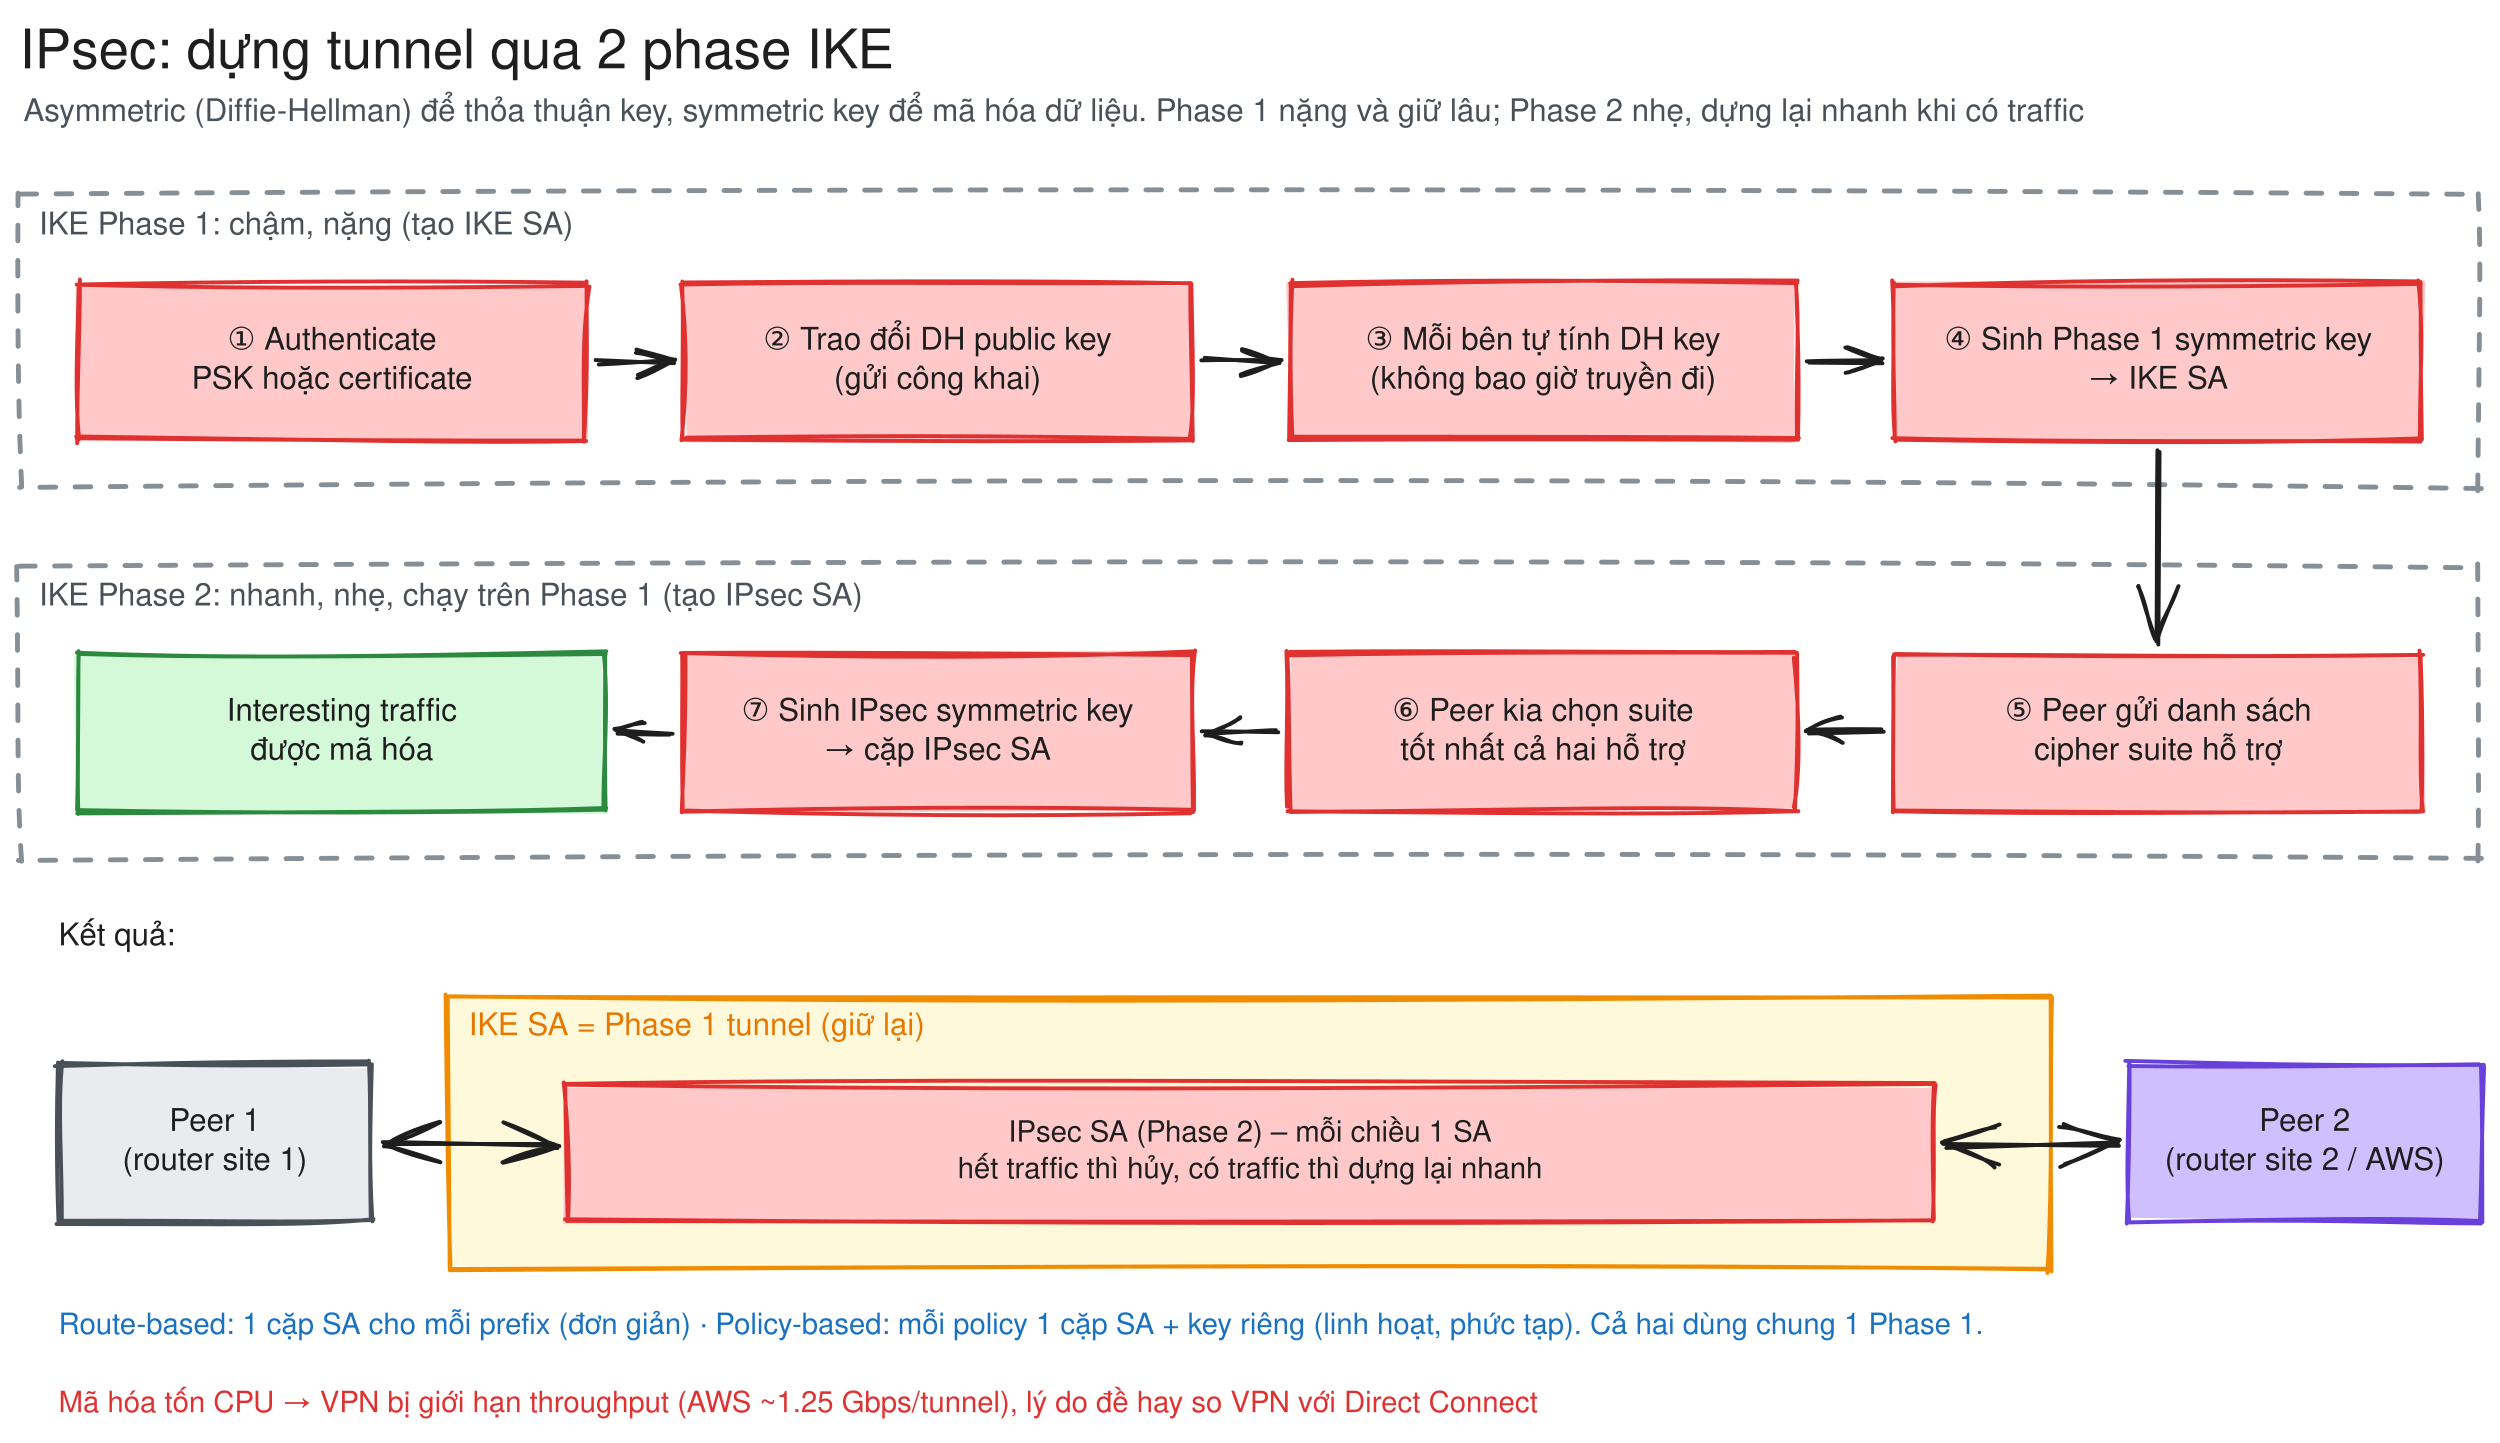
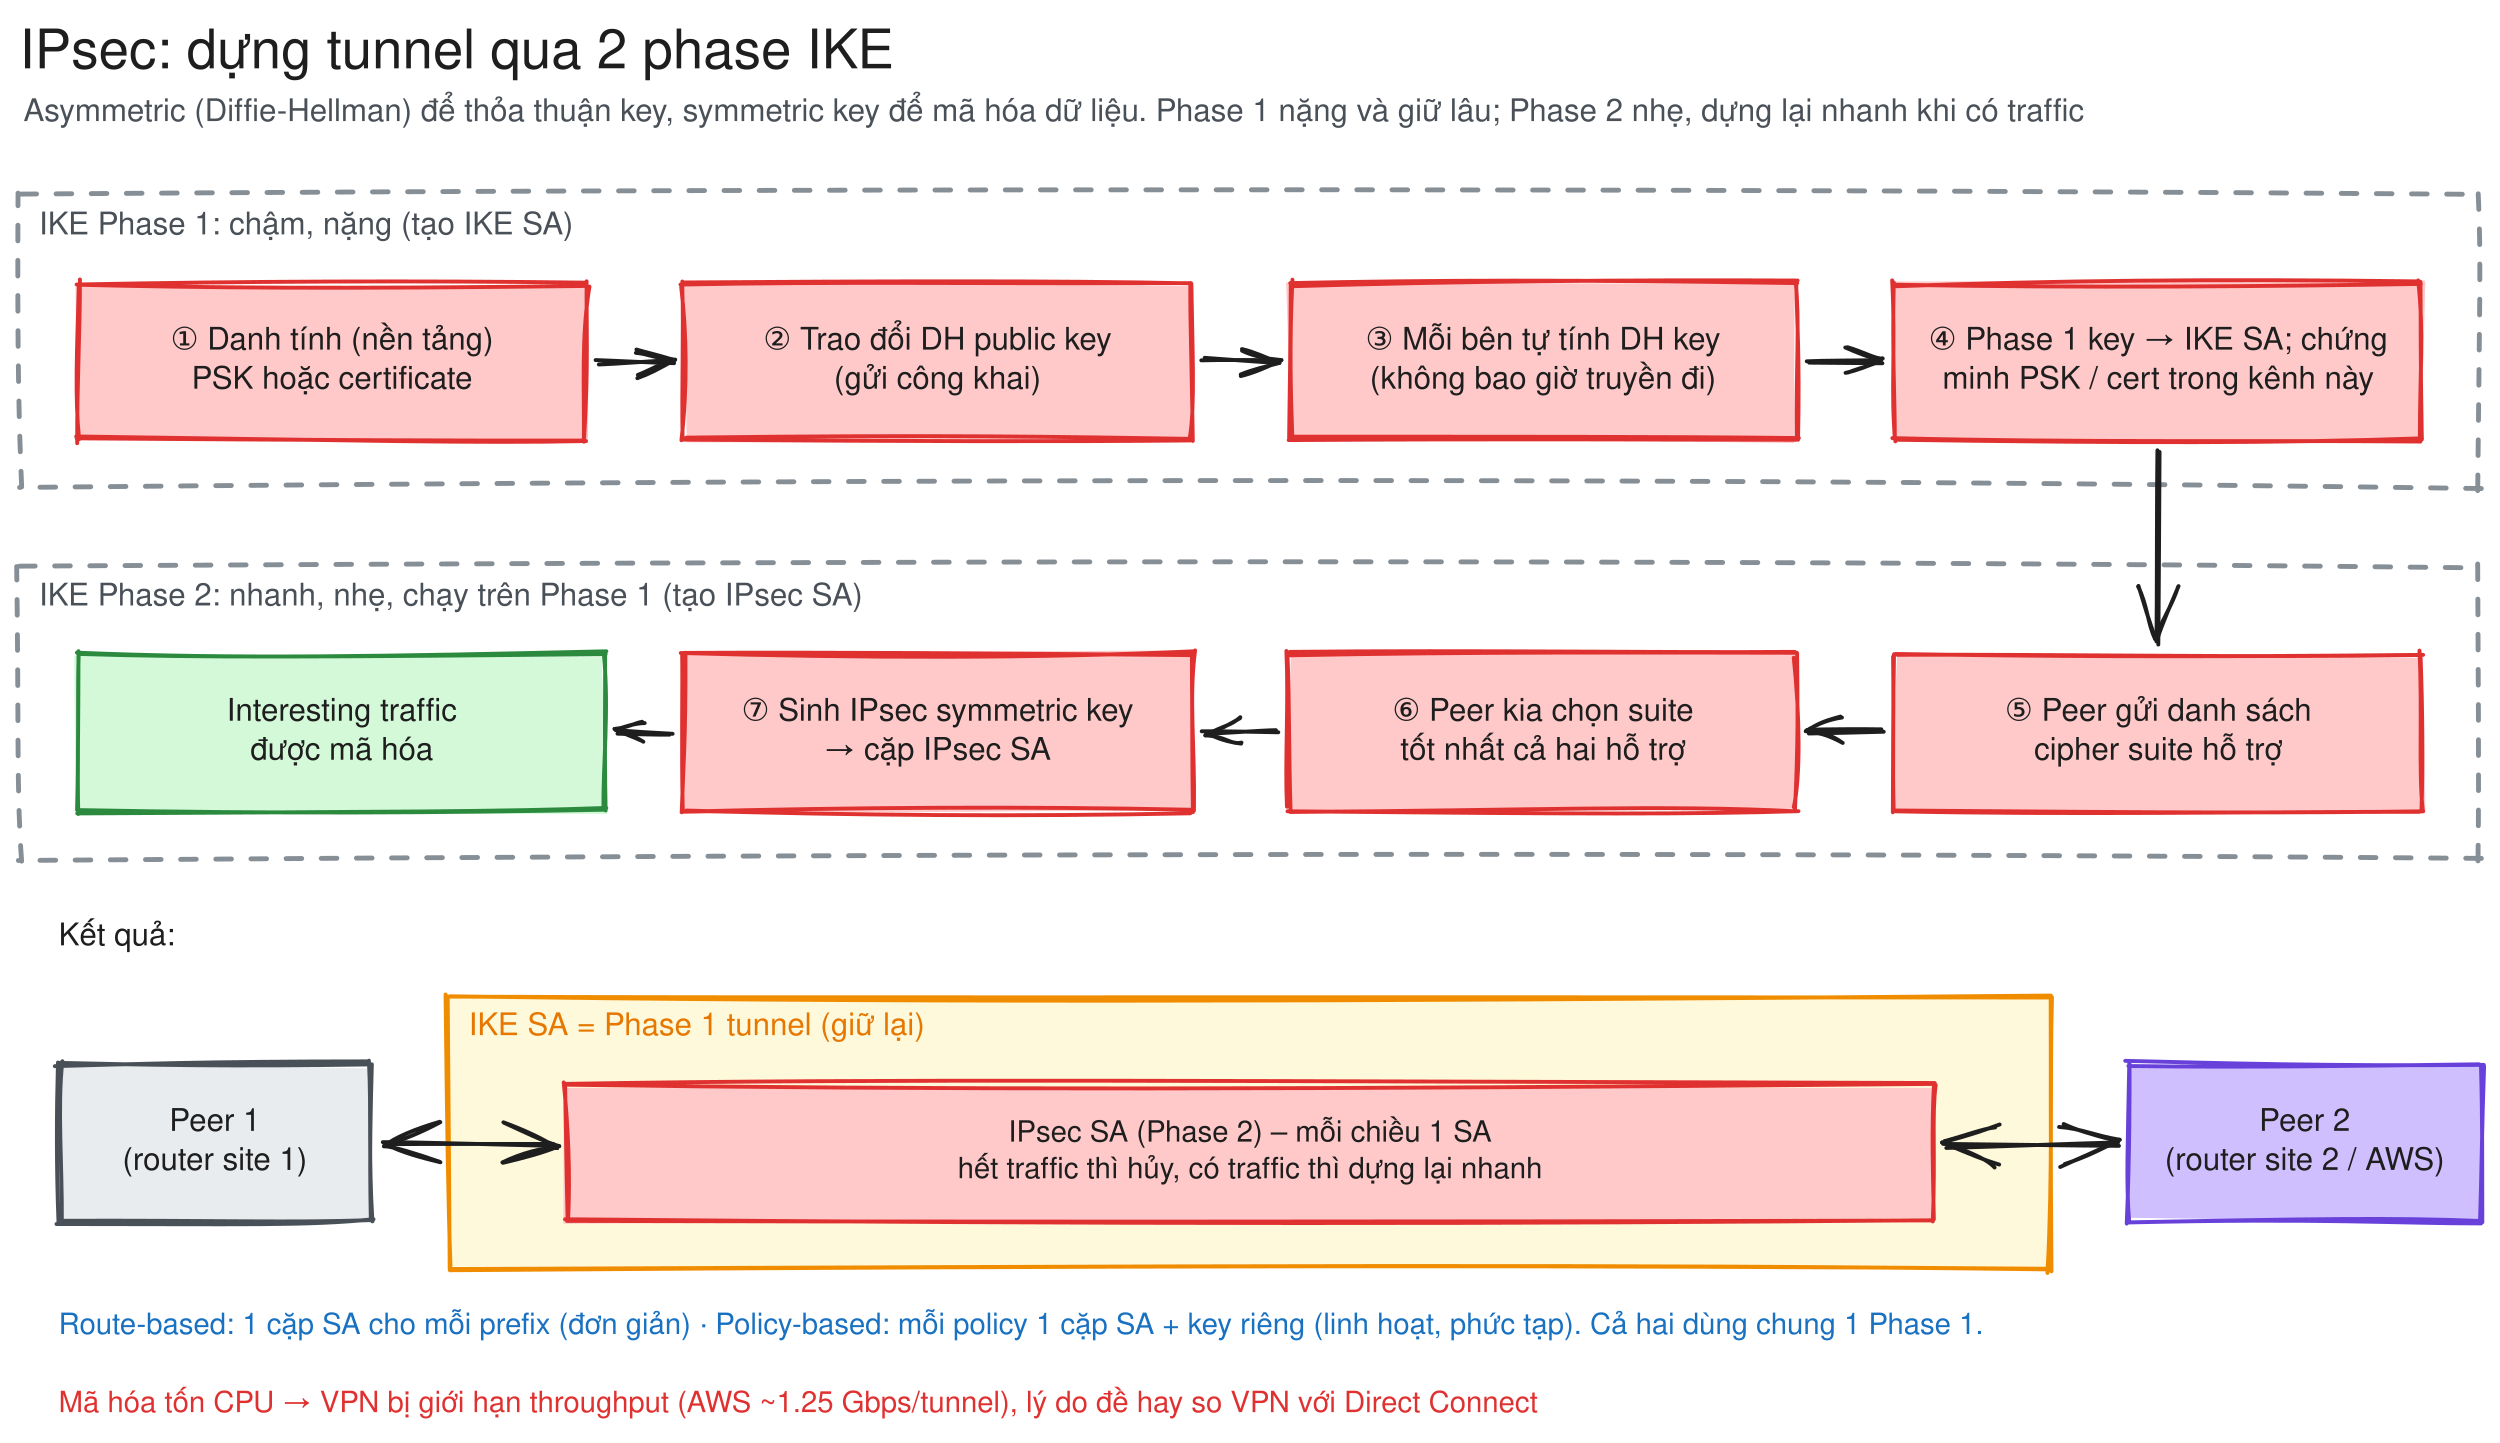
<svg xmlns="http://www.w3.org/2000/svg" version="1.1" viewBox="0 0 1280 738.75" width="1280" height="738.75">
  <defs>
    <style>
      @font-face {
        font-family: "Virgil";
        src: url("https://excalidraw.com/Virgil.woff2");
      }
      @font-face {
        font-family: "Cascadia";
        src: url("https://excalidraw.com/Cascadia.woff2");
      }
    </style>
  </defs>
  <rect x="0" y="0" width="1280" height="738.75" fill="#ffffff" />
  <g transform="translate(10 10) rotate(0 224.56 17.5)">
    <text x="0" y="25" font-family="Helvetica, Segoe UI Emoji" font-size="28px" fill="#1e1e1e" text-anchor="start" style="white-space: pre;" direction="ltr">IPsec: dựng tunnel qua 2 phase IKE</text>
  </g>
  <g transform="translate(12 48) rotate(0 554 10)">
    <text x="0" y="14" font-family="Helvetica, Segoe UI Emoji" font-size="16px" fill="#495057" text-anchor="start" style="white-space: pre;" direction="ltr">Asymmetric (Diffie-Hellman) để thỏa thuận key, symmetric key để mã hóa dữ liệu. Phase 1 nặng và giữ lâu; Phase 2 nhẹ, dựng lại nhanh khi có traffic</text>
  </g>
  <g stroke-linecap="round" transform="translate(10 100) rotate(0 630 75)">
    <path d="M0.71 -0.63 C464.02 -4.03, 927.83 -3.16, 1259.82 -0.49 M1258.85 -0.78 C1260.44 31.2, 1259.4 64.14, 1258.58 151.67 M1260.43 150.13 C873.93 144.63, 488.1 144.88, 0.03 149.57 M1.09 149.29 C-0.16 119.95, -1.25 86.04, -0.77 -1.11" stroke="#868e96" stroke-width="2.5" fill="none" stroke-dasharray="8 10" />
  </g>
  <g transform="translate(20 106) rotate(0 137.2 10)">
    <text x="0" y="14" font-family="Helvetica, Segoe UI Emoji" font-size="16px" fill="#495057" text-anchor="start" style="white-space: pre;" direction="ltr">IKE Phase 1: chậm, nặng (tạo IKE SA)</text>
  </g>
  <g stroke-linecap="round" transform="translate(10 290) rotate(0 630 75)">
    <path d="M-0.01 -0.13 C427.89 -2.65, 854.19 -3.87, 1259.86 0.74 M1258.57 -1.24 C1258.76 53.17, 1259.38 107.3, 1258.72 151.27 M1260.47 149.49 C871.34 146.32, 483.94 146.92, -0.59 150.56 M1.07 150.92 C-1.59 115.81, -0.29 81.95, -1.46 0.07" stroke="#868e96" stroke-width="2.5" fill="none" stroke-dasharray="8 10" />
  </g>
  <g transform="translate(20 296) rotate(0 214.72 10)">
    <text x="0" y="14" font-family="Helvetica, Segoe UI Emoji" font-size="16px" fill="#495057" text-anchor="start" style="white-space: pre;" direction="ltr">IKE Phase 2: nhanh, nhẹ, chạy trên Phase 1 (tạo IPsec SA)</text>
  </g>
  <g stroke-linecap="round" transform="translate(230 510) rotate(0 410 70)">
    <path d="M-0.03 0.23 L820.65 -0.53 L821.07 139.58 L0.51 138.26" stroke="none" stroke-width="0" fill="#fff9db" />
    <path d="M-0.57 0.26 C168.9 1, 337.67 0.37, 820.24 0.72 M0.25 0.1 C213.9 3.12, 426.84 3.25, 820.02 -0.28 M820.61 0.57 C819.43 43.02, 821.13 90.14, 818.3 141.76 M819.94 0.23 C820.08 38.2, 819.82 76, 820.34 140.92 M819.98 139.95 C603.61 137.09, 386.15 138.25, 0.54 139.72 M820.34 139.61 C582.85 137.75, 345.83 137.85, 0.32 140.36 M0.65 138.06 C-0.6 104.76, -1.06 68.86, -1.88 -0.84 M0.24 139.79 C0.1 111.26, -0.09 82.52, -0.77 0.2" stroke="#f08c00" stroke-width="2" fill="none" />
  </g>
  <g transform="translate(240 516) rotate(0 118.32 10)">
    <text x="0" y="14" font-family="Helvetica, Segoe UI Emoji" font-size="16px" fill="#e67700" text-anchor="start" style="white-space: pre;" direction="ltr">IKE SA = Phase 1 tunnel (giữ lại)</text>
  </g>
  <g stroke-linecap="round" transform="translate(40 145) rotate(0 130 40)">
    <path d="M-1.4 1.72 L261.42 1.7 L261.08 81.85 L-0.21 80.1" stroke="none" stroke-width="0" fill="#ffc9c9" />
    <path d="M0.87 0.82 C65.9 2.35, 130.26 2.98, 259.76 1.42 M-0.76 0.67 C85.17 -1, 171.82 -1.39, 259.72 -0.29 M261.8 1.74 C257.48 28.09, 259.23 53.58, 258.94 81.16 M260.33 -0.99 C260.17 20.56, 261.29 42.94, 259.08 79.07 M260.04 80.82 C204.6 82, 146.24 80.51, -0.98 78.46 M259.42 80.55 C192.14 80.71, 125.39 80.31, -0.75 79.43 M-0.48 81.96 C-0.6 51.46, 0.97 25.12, 0.92 -1.91 M0.51 79.9 C-1.71 58.13, -0.6 35.6, 0.38 0.64" stroke="#e03131" stroke-width="2" fill="none" />
  </g>
-   <g transform="translate(90.24 165) rotate(0 79.76 20)">
-     <text x="79.76" y="14" font-family="Helvetica, Segoe UI Emoji" font-size="16px" fill="#1e1e1e" text-anchor="middle" style="white-space: pre;" direction="ltr">① Authenticate</text>
-     <text x="79.76" y="34" font-family="Helvetica, Segoe UI Emoji" font-size="16px" fill="#1e1e1e" text-anchor="middle" style="white-space: pre;" direction="ltr">PSK hoặc certificate</text>
+   <g transform="translate(82.27 165) rotate(0 87.73 20)">
+     <text x="87.73" y="14" font-family="Helvetica, Segoe UI Emoji" font-size="16px" fill="#1e1e1e" text-anchor="middle" style="white-space: pre;" direction="ltr">① Danh tính (nền tảng)</text>
+     <text x="87.73" y="34" font-family="Helvetica, Segoe UI Emoji" font-size="16px" fill="#1e1e1e" text-anchor="middle" style="white-space: pre;" direction="ltr">PSK hoặc certificate</text>
  </g>
  <g stroke-linecap="round" transform="translate(350 145) rotate(0 130 40)">
    <path d="M0.44 -0.93 L258.94 1.51 L259.48 81.15 L1.62 81.52" stroke="none" stroke-width="0" fill="#ffc9c9" />
    <path d="M-1.59 0.7 C74.96 -0.88, 153.24 0.3, 258.81 -0.03 M0.28 -0.38 C96.56 -1.04, 192.56 -1.43, 259.92 0.09 M259.99 0.64 C260.41 31.97, 261.97 63.39, 259.13 79.41 M259.45 -0.13 C259.28 18.83, 260.1 39.37, 260.72 80.76 M259.32 79.69 C195.31 78.71, 134.08 77.47, 1.44 79.06 M259.76 80.51 C192.03 81.14, 122.34 81.02, -0.48 80.09 M-1.11 80.41 C2.05 52.64, 1.58 25.9, -1.22 1.99 M-0.49 80.04 C-1.06 53.99, 0.08 26.5, -0.65 -0.87" stroke="#e03131" stroke-width="2" fill="none" />
  </g>
  <g transform="translate(390.24 165) rotate(0 89.76 20)">
    <text x="89.76" y="14" font-family="Helvetica, Segoe UI Emoji" font-size="16px" fill="#1e1e1e" text-anchor="middle" style="white-space: pre;" direction="ltr">② Trao đổi DH public key</text>
    <text x="89.76" y="34" font-family="Helvetica, Segoe UI Emoji" font-size="16px" fill="#1e1e1e" text-anchor="middle" style="white-space: pre;" direction="ltr">(gửi công khai)</text>
  </g>
  <g stroke-linecap="round" transform="translate(660 145) rotate(0 130 40)">
    <path d="M-1.52 -0.38 L258.86 0.41 L258.48 81.85 L1.04 78.4" stroke="none" stroke-width="0" fill="#ffc9c9" />
    <path d="M1.21 1.56 C85.8 -0.98, 170.82 -1.8, 260.38 -1.37 M0.59 -0.05 C73.42 -1.62, 145.7 -1.84, 260.15 -0.04 M259.36 -0.87 C261.55 20.24, 259.51 42.19, 259.89 79.43 M259.66 -0.57 C260.01 18.87, 261.5 36.34, 260.6 80.17 M261.01 79.28 C188.2 78.5, 117.04 78.62, 1.39 78.59 M259.57 80.16 C188.06 80.15, 115.4 79.6, -0.2 80.32 M1.67 79.19 C0.83 55.32, 0.13 31.1, 1.73 -1.82 M0.02 79.28 C0.24 56.69, 0.81 33.42, 0.87 0.38" stroke="#e03131" stroke-width="2" fill="none" />
  </g>
  <g transform="translate(698.72 165) rotate(0 91.28 20)">
    <text x="91.28" y="14" font-family="Helvetica, Segoe UI Emoji" font-size="16px" fill="#1e1e1e" text-anchor="middle" style="white-space: pre;" direction="ltr">③ Mỗi bên tự tính DH key</text>
    <text x="91.28" y="34" font-family="Helvetica, Segoe UI Emoji" font-size="16px" fill="#1e1e1e" text-anchor="middle" style="white-space: pre;" direction="ltr">(không bao giờ truyền đi)</text>
  </g>
  <g stroke-linecap="round" transform="translate(970 145) rotate(0 135 40)">
    <path d="M-0.84 -0.89 L271.79 -1.41 L269.71 80.32 L-1.25 79.97" stroke="none" stroke-width="0" fill="#ffc9c9" />
    <path d="M0.86 1.56 C81.28 -1.32, 161.46 -2.33, 268.7 -0.93 M-0.27 0.77 C96.92 2.55, 193.51 1.61, 269.47 0.37 M268.09 -1.43 C271.09 24.59, 268.95 47.28, 268.96 78.09 M269.3 -0.65 C269.49 16.68, 269.13 33.55, 269.98 80.04 M269.25 81.08 C182.11 80.32, 94.26 81.74, -1.11 79.31 M270.07 79.43 C196.52 81.94, 123.91 81.9, 0.42 80.15 M0.42 80.98 C-2.12 56.61, 0.65 33.77, -1.22 -1.45 M0.16 79.04 C0.15 58.42, -1.22 36.85, -0.39 -0.35" stroke="#e03131" stroke-width="2" fill="none" />
  </g>
-   <g transform="translate(991.32 165) rotate(0 113.68 20)">
-     <text x="113.68" y="14" font-family="Helvetica, Segoe UI Emoji" font-size="16px" fill="#1e1e1e" text-anchor="middle" style="white-space: pre;" direction="ltr">④ Sinh Phase 1 symmetric key</text>
-     <text x="113.68" y="34" font-family="Helvetica, Segoe UI Emoji" font-size="16px" fill="#1e1e1e" text-anchor="middle" style="white-space: pre;" direction="ltr">→ IKE SA</text>
+   <g transform="translate(983.2 165) rotate(0 121.8 20)">
+     <text x="121.8" y="14" font-family="Helvetica, Segoe UI Emoji" font-size="16px" fill="#1e1e1e" text-anchor="middle" style="white-space: pre;" direction="ltr">④ Phase 1 key → IKE SA; chứng</text>
+     <text x="121.8" y="34" font-family="Helvetica, Segoe UI Emoji" font-size="16px" fill="#1e1e1e" text-anchor="middle" style="white-space: pre;" direction="ltr">minh PSK / cert trong kênh này</text>
  </g>
  <g stroke-linecap="round" transform="translate(970 335) rotate(0 135 40)">
    <path d="M1.29 1.03 L270.25 1.79 L271.82 80.1 L-1.82 79.66" stroke="none" stroke-width="0" fill="#ffc9c9" />
    <path d="M1.45 0.27 C88.21 -0.08, 175.99 1.8, 269.12 0.36 M0.53 -0.17 C70.92 0.93, 141.88 1.6, 270.65 0.29 M268.77 -1.89 C270.3 28.44, 268.24 60.9, 270.44 79.43 M269.28 -0.04 C270.39 28.79, 270.56 57.72, 269.78 80.47 M268.77 80.65 C178.87 80.62, 89.63 82.27, 0.66 80.4 M270.7 80.39 C207.95 81.24, 145.18 81.14, -0.21 79.97 M-0.43 79.54 C-1.11 57.39, -0.3 34.9, -0.75 1.2 M-0.86 80.9 C-0.8 52.54, -0.67 23.95, -0.27 -0.05" stroke="#e03131" stroke-width="2" fill="none" />
  </g>
  <g transform="translate(1028.28 355) rotate(0 76.72 20)">
    <text x="76.72" y="14" font-family="Helvetica, Segoe UI Emoji" font-size="16px" fill="#1e1e1e" text-anchor="middle" style="white-space: pre;" direction="ltr">⑤ Peer gửi danh sách</text>
    <text x="76.72" y="34" font-family="Helvetica, Segoe UI Emoji" font-size="16px" fill="#1e1e1e" text-anchor="middle" style="white-space: pre;" direction="ltr">cipher suite hỗ trợ</text>
  </g>
  <g stroke-linecap="round" transform="translate(660 335) rotate(0 130 40)">
    <path d="M0.92 -1.95 L259.22 -0.27 L259.42 79.1 L-0.68 80.49" stroke="none" stroke-width="0" fill="#ffc9c9" />
    <path d="M0.4 -1.24 C95.71 -2.25, 192.61 -0.71, 258.9 -1.25 M-0.52 0.54 C94.58 -1.36, 188.87 -0.9, 259.99 -0.78 M258.4 1.75 C261.53 31.38, 261.85 62.82, 258.43 78.27 M260.13 -0.56 C260.34 24.17, 260.7 46.91, 259.03 79.45 M259.61 80.38 C190.94 76.96, 124.52 79.98, 0.57 80.73 M260.8 80.32 C206.17 81.96, 153.04 81.83, -0.78 80.38 M-1.08 78.04 C-2.19 54.35, -0.11 25.08, -1.37 -1.71 M0.79 80.33 C-0.17 51.61, 0.22 24.61, -0.81 0.18" stroke="#e03131" stroke-width="2" fill="none" />
  </g>
  <g transform="translate(708.56 355) rotate(0 81.44 20)">
    <text x="81.44" y="14" font-family="Helvetica, Segoe UI Emoji" font-size="16px" fill="#1e1e1e" text-anchor="middle" style="white-space: pre;" direction="ltr">⑥ Peer kia chọn suite</text>
    <text x="81.44" y="34" font-family="Helvetica, Segoe UI Emoji" font-size="16px" fill="#1e1e1e" text-anchor="middle" style="white-space: pre;" direction="ltr">tốt nhất cả hai hỗ trợ</text>
  </g>
  <g stroke-linecap="round" transform="translate(350 335) rotate(0 130 40)">
    <path d="M0.22 -0.55 L258.9 -2 L260.61 79.67 L-0.9 81.76" stroke="none" stroke-width="0" fill="#ffc9c9" />
    <path d="M-1.45 -0.67 C89.54 1.96, 181.1 2.19, 261.36 -1.55 M0.23 -0.72 C76.96 -1.08, 153.53 -0.55, 260.36 0.43 M261.88 -1.98 C258.65 22.73, 261.8 46.02, 261.31 80.08 M260.16 -0.26 C260.48 26.67, 260.37 56.04, 260.76 80.86 M259.42 81.41 C172.73 83.21, 86.3 82.48, 1.35 79.99 M260.3 79.59 C174.27 77.82, 87.81 78.32, -0.64 80.58 M-0.98 80.9 C-0.35 61.61, 1.18 43.04, 0.97 -0.03 M-0.43 79.45 C-1.19 48.28, -0.42 16.6, -0.74 -0.43" stroke="#e03131" stroke-width="2" fill="none" />
  </g>
  <g transform="translate(375.52 355) rotate(0 104.48 20)">
    <text x="104.48" y="14" font-family="Helvetica, Segoe UI Emoji" font-size="16px" fill="#1e1e1e" text-anchor="middle" style="white-space: pre;" direction="ltr">⑦ Sinh IPsec symmetric key</text>
    <text x="104.48" y="34" font-family="Helvetica, Segoe UI Emoji" font-size="16px" fill="#1e1e1e" text-anchor="middle" style="white-space: pre;" direction="ltr">→ cặp IPsec SA</text>
  </g>
  <g stroke-linecap="round" transform="translate(40 335) rotate(0 135 40)">
    <path d="M-1.99 0.79 L268.06 1.36 L270.95 81.8 L-1.38 81.2" stroke="none" stroke-width="0" fill="#d3f9d8" />
    <path d="M-0.63 -0.84 C80.33 2.56, 158.5 1.03, 270.45 -1.54 M0.78 -0.17 C62.62 1.8, 126 1.34, 270.11 -0.07 M269.16 -0.12 C272 29.45, 268.54 57.59, 269.02 79.52 M269.83 0.92 C269.92 23.01, 269.41 45.03, 270.08 79.96 M270.43 78.66 C215.91 80.63, 161.95 80.58, -0.46 81.47 M270.13 79.57 C186.24 81.16, 102.43 81.72, -0.15 79.76 M0.07 81.77 C-0.45 60.14, 0.15 40.24, 0.2 -1.6 M-0.54 79.68 C0.41 49.56, -0.37 17.25, 0.28 0.66" stroke="#2b8a3e" stroke-width="2" fill="none" />
  </g>
  <g transform="translate(101.96 355) rotate(0 73.04 20)">
    <text x="73.04" y="14" font-family="Helvetica, Segoe UI Emoji" font-size="16px" fill="#1e1e1e" text-anchor="middle" style="white-space: pre;" direction="ltr">Interesting traffic</text>
    <text x="73.04" y="34" font-family="Helvetica, Segoe UI Emoji" font-size="16px" fill="#1e1e1e" text-anchor="middle" style="white-space: pre;" direction="ltr">được mã hóa</text>
  </g>
  <g stroke-linecap="round" transform="translate(30 545) rotate(0 80 40)">
    <path d="M0.61 -0.38 L158.59 1.97 L161.55 78.98 L1.8 80.41" stroke="none" stroke-width="0" fill="#e9ecef" />
    <path d="M-1.94 0.87 C35.94 -0.15, 75.12 -1.56, 158.29 -1.58 M-0.25 -0.83 C43.75 0.17, 87.05 1.14, 159.17 -0.01 M158.88 -1.95 C160.22 24.64, 158.61 48.48, 160.69 80.34 M160.39 -0.08 C159.83 21.4, 159.12 42.81, 159.86 79.83 M161.24 79.23 C127.42 82.72, 94.95 81.71, -1.09 81.7 M160.99 79.67 C120.23 81.14, 80.35 79.77, 0.78 80.03 M1.66 80.23 C1.88 52.47, -0.7 21.24, 1.95 -1.65 M-0.05 80.98 C-1.14 52.48, -1.06 24.94, -0.33 -0.97" stroke="#495057" stroke-width="2" fill="none" />
  </g>
  <g transform="translate(55.04 565) rotate(0 54.96 20)">
    <text x="54.96" y="14" font-family="Helvetica, Segoe UI Emoji" font-size="16px" fill="#1e1e1e" text-anchor="middle" style="white-space: pre;" direction="ltr">Peer 1</text>
    <text x="54.96" y="34" font-family="Helvetica, Segoe UI Emoji" font-size="16px" fill="#1e1e1e" text-anchor="middle" style="white-space: pre;" direction="ltr">(router site 1)</text>
  </g>
  <g stroke-linecap="round" transform="translate(1090 545) rotate(0 90 40)">
    <path d="M-0.06 1.49 L180.02 0.98 L181.65 81.07 L-0.33 78.5" stroke="none" stroke-width="0" fill="#d0bfff" />
    <path d="M-1.87 -1.85 C49.3 -0.6, 100.91 0.88, 181.71 0.23 M-0.24 0.8 C58.15 1.62, 116.18 0.76, 179.25 -0.09 M181.86 0.96 C180.83 28.52, 180.5 59.06, 179.78 80.08 M180.24 0.56 C181.04 26.71, 180.9 54.68, 180.95 80.81 M180.27 81.4 C138.42 81.44, 98.07 78.58, -0.56 80.91 M179.22 80.12 C136.65 78.35, 91.54 79.07, 0.65 80.83 M-1.11 81.47 C0.36 47.08, 0.4 14.37, 0.32 -0.92 M0.09 79.85 C-1.48 60.14, -0.57 41.73, 0.18 -0.53" stroke="#6741d9" stroke-width="2" fill="none" />
  </g>
  <g transform="translate(1099.28 565) rotate(0 80.72 20)">
    <text x="80.72" y="14" font-family="Helvetica, Segoe UI Emoji" font-size="16px" fill="#1e1e1e" text-anchor="middle" style="white-space: pre;" direction="ltr">Peer 2</text>
    <text x="80.72" y="34" font-family="Helvetica, Segoe UI Emoji" font-size="16px" fill="#1e1e1e" text-anchor="middle" style="white-space: pre;" direction="ltr">(router site 2 / AWS)</text>
  </g>
  <g stroke-linecap="round" transform="translate(290 555) rotate(0 350 35)">
    <path d="M-1.38 1.96 L700.36 1.99 L698.62 68.6 L-1.56 71.57" stroke="none" stroke-width="0" fill="#ffc9c9" />
    <path d="M-0.08 -0.06 C167.02 -2.86, 334.1 -1.39, 700.56 -0.5 M0.24 0.37 C187.42 3.04, 374.33 2.92, 700.15 -0.03 M701.07 0.51 C699.01 16.38, 700.98 35.74, 699.58 70.38 M700.2 -0.33 C698.94 23.28, 699.62 44.71, 700.13 69.28 M699.28 69.75 C488.52 71.65, 277.42 71.87, -0.72 69.26 M699.62 69.85 C421.35 70.72, 142.52 70.57, 0.26 70.1 M0.85 70.16 C2.07 45.87, 0.82 20.81, -1.38 -0.8 M0.62 69.28 C0.07 47.93, -0.2 24.17, -0.67 0.07" stroke="#e03131" stroke-width="2" fill="none" />
  </g>
  <g transform="translate(470.2 571.25) rotate(0 169.8 18.75)">
    <text x="169.8" y="13.25" font-family="Helvetica, Segoe UI Emoji" font-size="15px" fill="#1e1e1e" text-anchor="middle" style="white-space: pre;" direction="ltr">IPsec SA (Phase 2) – mỗi chiều 1 SA</text>
    <text x="169.8" y="32" font-family="Helvetica, Segoe UI Emoji" font-size="15px" fill="#1e1e1e" text-anchor="middle" style="white-space: pre;" direction="ltr">hết traffic thì hủy, có traffic thì dựng lại nhanh</text>
  </g>
  <g stroke-linecap="round">
    <g transform="translate(306 185) rotate(0 19 0)">
      <path d="M-1.05 -0.64 C5.58 -0.48, 32.53 0.94, 39.14 0.95 M0.6 1.63 C7.23 1.48, 32.53 -0.47, 38.79 -0.67" stroke="#1e1e1e" stroke-width="2" fill="none" />
    </g>
    <g transform="translate(306 185) rotate(0 19 0)">
      <path d="M20.31 8.64 C27.11 6.09, 28.93 5.07, 39.69 -0.83 M20.6 6.94 C25.34 5.16, 29.48 2.72, 38.08 -1" stroke="#1e1e1e" stroke-width="2" fill="none" />
    </g>
    <g transform="translate(306 185) rotate(0 19 0)">
      <path d="M19.57 -4.34 C26.55 -3.71, 28.55 -1.55, 39.69 -0.83 M19.86 -6.04 C24.73 -4.56, 29.06 -3.74, 38.08 -1" stroke="#1e1e1e" stroke-width="2" fill="none" />
    </g>
  </g>
  <g stroke-linecap="round">
    <g transform="translate(616 185) rotate(0 19 0)">
      <path d="M-0.93 -0.5 C5.49 -0.78, 32.12 -0.69, 38.77 -0.54 M0.79 -1.8 C7.09 -1.43, 31.91 0.7, 38.23 0.71" stroke="#1e1e1e" stroke-width="2" fill="none" />
    </g>
    <g transform="translate(616 185) rotate(0 19 0)">
      <path d="M19.29 7.55 C25 6.18, 32.31 3.31, 40.07 -0.63 M19.25 6.72 C25.57 4.07, 31.71 2.89, 39.09 0.79" stroke="#1e1e1e" stroke-width="2" fill="none" />
    </g>
    <g transform="translate(616 185) rotate(0 19 0)">
      <path d="M19.92 -5.44 C25.56 -2.63, 32.66 -1.32, 40.07 -0.63 M19.88 -6.27 C26.1 -4.87, 32.04 -2.01, 39.09 0.79" stroke="#1e1e1e" stroke-width="2" fill="none" />
    </g>
  </g>
  <g stroke-linecap="round">
    <g transform="translate(926 185) rotate(0 19 0)">
      <path d="M0.33 0.68 C6.45 0.7, 31.58 0.93, 37.79 1 M-0.95 -0.01 C4.89 -0.39, 30.47 -0.48, 36.74 -0.6" stroke="#1e1e1e" stroke-width="2" fill="none" />
    </g>
    <g transform="translate(926 185) rotate(0 19 0)">
      <path d="M20.03 5.77 C27.46 2.82, 34.57 1.78, 37.85 -1.46 M18.93 5.91 C25.06 4.61, 30.04 2.53, 37.04 -0.37" stroke="#1e1e1e" stroke-width="2" fill="none" />
    </g>
    <g transform="translate(926 185) rotate(0 19 0)">
      <path d="M19.89 -7.23 C27.47 -5.08, 34.63 -1.03, 37.85 -1.46 M18.79 -7.08 C25.04 -4.35, 30.07 -2.39, 37.04 -0.37" stroke="#1e1e1e" stroke-width="2" fill="none" />
    </g>
  </g>
  <g stroke-linecap="round">
    <g transform="translate(1105 231) rotate(0 0 49)">
      <path d="M0.69 0.39 C0.59 16.9, 0.28 82.9, 0.05 99.02 M-0.4 -0.45 C-0.72 15.75, -0.64 81.04, -0.87 97.43" stroke="#1e1e1e" stroke-width="2" fill="none" />
    </g>
    <g transform="translate(1105 231) rotate(0 0 49)">
      <path d="M-10.32 69.27 C-5.67 78.17, -5.27 88.94, -1.58 96.14 M-10.1 68.97 C-7.2 78.07, -4.76 87.51, -0.78 97.12" stroke="#1e1e1e" stroke-width="2" fill="none" />
    </g>
    <g transform="translate(1105 231) rotate(0 0 49)">
      <path d="M10.2 69.38 C7.5 78.36, 0.54 89.09, -1.58 96.14 M10.42 69.09 C6.6 78.14, 2.33 87.55, -0.78 97.12" stroke="#1e1e1e" stroke-width="2" fill="none" />
    </g>
  </g>
  <g stroke-linecap="round">
    <g transform="translate(964 375) rotate(0 -19 0)">
      <path d="M0.47 -0.35 C-5.78 -0.18, -31.39 0.51, -37.88 0.56 M-0.74 -1.59 C-7.1 -1.72, -32.31 -1.74, -38.76 -1.27" stroke="#1e1e1e" stroke-width="2" fill="none" />
    </g>
    <g transform="translate(964 375) rotate(0 -19 0)">
      <path d="M-21.68 -8.12 C-24.99 -7.08, -30.7 -6.07, -37.23 -1.89 M-20.92 -7.62 C-27.25 -6.71, -33.47 -4.43, -39.43 -0.64" stroke="#1e1e1e" stroke-width="2" fill="none" />
    </g>
    <g transform="translate(964 375) rotate(0 -19 0)">
      <path d="M-21.28 4.87 C-24.64 2.43, -30.46 -0.03, -37.23 -1.89 M-20.52 5.38 C-26.88 1.87, -33.24 -0.27, -39.43 -0.64" stroke="#1e1e1e" stroke-width="2" fill="none" />
    </g>
  </g>
  <g stroke-linecap="round">
    <g transform="translate(654 375) rotate(0 -19 0)">
      <path d="M0.48 -0.07 C-5.9 -0.2, -32.48 -0.76, -38.73 -0.57 M-0.72 -1.15 C-6.67 -1.14, -30.3 0.6, -36.39 0.68" stroke="#1e1e1e" stroke-width="2" fill="none" />
    </g>
    <g transform="translate(654 375) rotate(0 -19 0)">
      <path d="M-18.96 -7.79 C-24.34 -3.09, -26.34 -4.17, -36.86 1.52 M-19.14 -7.26 C-25.8 -3.43, -30.91 -0.54, -35.89 0.43" stroke="#1e1e1e" stroke-width="2" fill="none" />
    </g>
    <g transform="translate(654 375) rotate(0 -19 0)">
      <path d="M-18.37 5.2 C-23.93 6.49, -26.08 2, -36.86 1.52 M-18.54 5.73 C-25.46 4.88, -30.78 3.09, -35.89 0.43" stroke="#1e1e1e" stroke-width="2" fill="none" />
    </g>
  </g>
  <g stroke-linecap="round">
    <g transform="translate(344 375) rotate(0 -14 0)">
      <path d="M-1.2 1.14 C-5.93 1.28, -23.26 0.76, -27.85 0.65 M0.38 0.7 C-4.55 0.5, -24.29 -0.75, -28.72 -1.14" stroke="#1e1e1e" stroke-width="2" fill="none" />
    </g>
    <g transform="translate(344 375) rotate(0 -14 0)">
      <path d="M-13.91 -4.79 C-19.17 -4.6, -24.04 -3.05, -28.03 -1.52 M-15.23 -5.46 C-19.25 -4.7, -22.26 -2.54, -29.33 -1.79" stroke="#1e1e1e" stroke-width="2" fill="none" />
    </g>
    <g transform="translate(344 375) rotate(0 -14 0)">
      <path d="M-14.61 4.77 C-19.61 1.65, -24.24 -0.11, -28.03 -1.52 M-15.93 4.09 C-19.81 2.18, -22.63 1.67, -29.33 -1.79" stroke="#1e1e1e" stroke-width="2" fill="none" />
    </g>
  </g>
  <g stroke-linecap="round">
    <g transform="translate(195.9997 585.8113) rotate(0 44.00027 0.4150969)">
      <path d="M0.96 0.01 C15.33 -0.16, 72.97 -0.09, 87.3 -0.1 M0.01 -1.03 C14.66 -1.16, 74.77 0.65, 89.64 0.95" stroke="#1e1e1e" stroke-width="2" fill="none" />
    </g>
    <g transform="translate(195.9997 585.8113) rotate(0 44.00027 0.4150969)">
      <path d="M29.15 -11.47 C16.6 -7.82, 5.58 -3.21, 0.6 1.07 M29.45 -11.25 C20.11 -6.24, 9.63 -1.76, 1.65 0.08" stroke="#1e1e1e" stroke-width="2" fill="none" />
    </g>
    <g transform="translate(195.9997 585.8113) rotate(0 44.00027 0.4150969)">
      <path d="M29.19 9.05 C16.46 4.64, 5.43 1.19, 0.6 1.07 M29.49 9.28 C20.12 7.02, 9.62 4.23, 1.65 0.08" stroke="#1e1e1e" stroke-width="2" fill="none" />
    </g>
    <g transform="translate(195.9997 585.8113) rotate(0 44.00027 0.4150969)">
      <path d="M61.22 9.33 C70.75 4.72, 81.98 1.53, 89.28 2.01 M61.52 9.55 C72.19 7.04, 81.75 4.49, 90.33 1.02" stroke="#1e1e1e" stroke-width="2" fill="none" />
    </g>
    <g transform="translate(195.9997 585.8113) rotate(0 44.00027 0.4150969)">
      <path d="M61.74 -11.19 C71.23 -7.73, 82.25 -2.86, 89.28 2.01 M62.04 -10.97 C72.54 -6.21, 81.91 -1.5, 90.33 1.02" stroke="#1e1e1e" stroke-width="2" fill="none" />
    </g>
  </g>
  <g stroke-linecap="round">
    <g transform="translate(995.9997 586.7037) rotate(0 44.00026 -0.4074098)">
      <path d="M-1.11 -1.03 C13.71 -0.95, 74.13 -0.02, 88.9 -0.03 M0.51 1.05 C15.25 0.82, 74.09 -1.59, 88.43 -1.73" stroke="#1e1e1e" stroke-width="2" fill="none" />
    </g>
    <g transform="translate(995.9997 586.7037) rotate(0 44.00026 -0.4074098)">
      <path d="M25.49 -9.45 C20 -9.02, 9.84 -5.21, -0.26 -2.46 M27.82 -10.97 C20.52 -8.36, 14.59 -5.98, -1.68 -1.75" stroke="#1e1e1e" stroke-width="2" fill="none" />
    </g>
    <g transform="translate(995.9997 586.7037) rotate(0 44.00026 -0.4074098)">
      <path d="M25.24 11.07 C19.91 5.36, 9.82 3.03, -0.26 -2.46 M27.58 9.55 C20.19 7.34, 14.32 4.9, -1.68 -1.75" stroke="#1e1e1e" stroke-width="2" fill="none" />
    </g>
    <g transform="translate(995.9997 586.7037) rotate(0 44.00026 -0.4074098)">
      <path d="M58.82 10.8 C70.24 5.48, 76.89 3.02, 89.27 -3.17 M61.15 9.28 C66.9 7.34, 74.17 4.79, 87.86 -2.46" stroke="#1e1e1e" stroke-width="2" fill="none" />
    </g>
    <g transform="translate(995.9997 586.7037) rotate(0 44.00026 -0.4074098)">
      <path d="M58.25 -9.71 C69.76 -8.88, 76.58 -5.21, 89.27 -3.17 M60.59 -11.23 C66.6 -8.36, 74 -6.08, 87.86 -2.46" stroke="#1e1e1e" stroke-width="2" fill="none" />
    </g>
  </g>
  <g transform="translate(30 470) rotate(0 30.96 10)">
    <text x="0" y="14" font-family="Helvetica, Segoe UI Emoji" font-size="16px" fill="#1e1e1e" text-anchor="start" style="white-space: pre;" direction="ltr">Kết quả:</text>
  </g>
  <g transform="translate(30 670) rotate(0 508.425 9.375)">
    <text x="0" y="13" font-family="Helvetica, Segoe UI Emoji" font-size="15px" fill="#1971c2" text-anchor="start" style="white-space: pre;" direction="ltr">Route-based: 1 cặp SA cho mỗi prefix (đơn giản) · Policy-based: mỗi policy 1 cặp SA + key riêng (linh hoạt, phức tạp). Cả hai dùng chung 1 Phase 1.</text>
  </g>
  <g transform="translate(30 710) rotate(0 385.8 9.375)">
    <text x="0" y="13" font-family="Helvetica, Segoe UI Emoji" font-size="15px" fill="#e03131" text-anchor="start" style="white-space: pre;" direction="ltr">Mã hóa tốn CPU → VPN bị giới hạn throughput (AWS ~1.25 Gbps/tunnel), lý do đề hay so VPN với Direct Connect</text>
  </g>
</svg>
